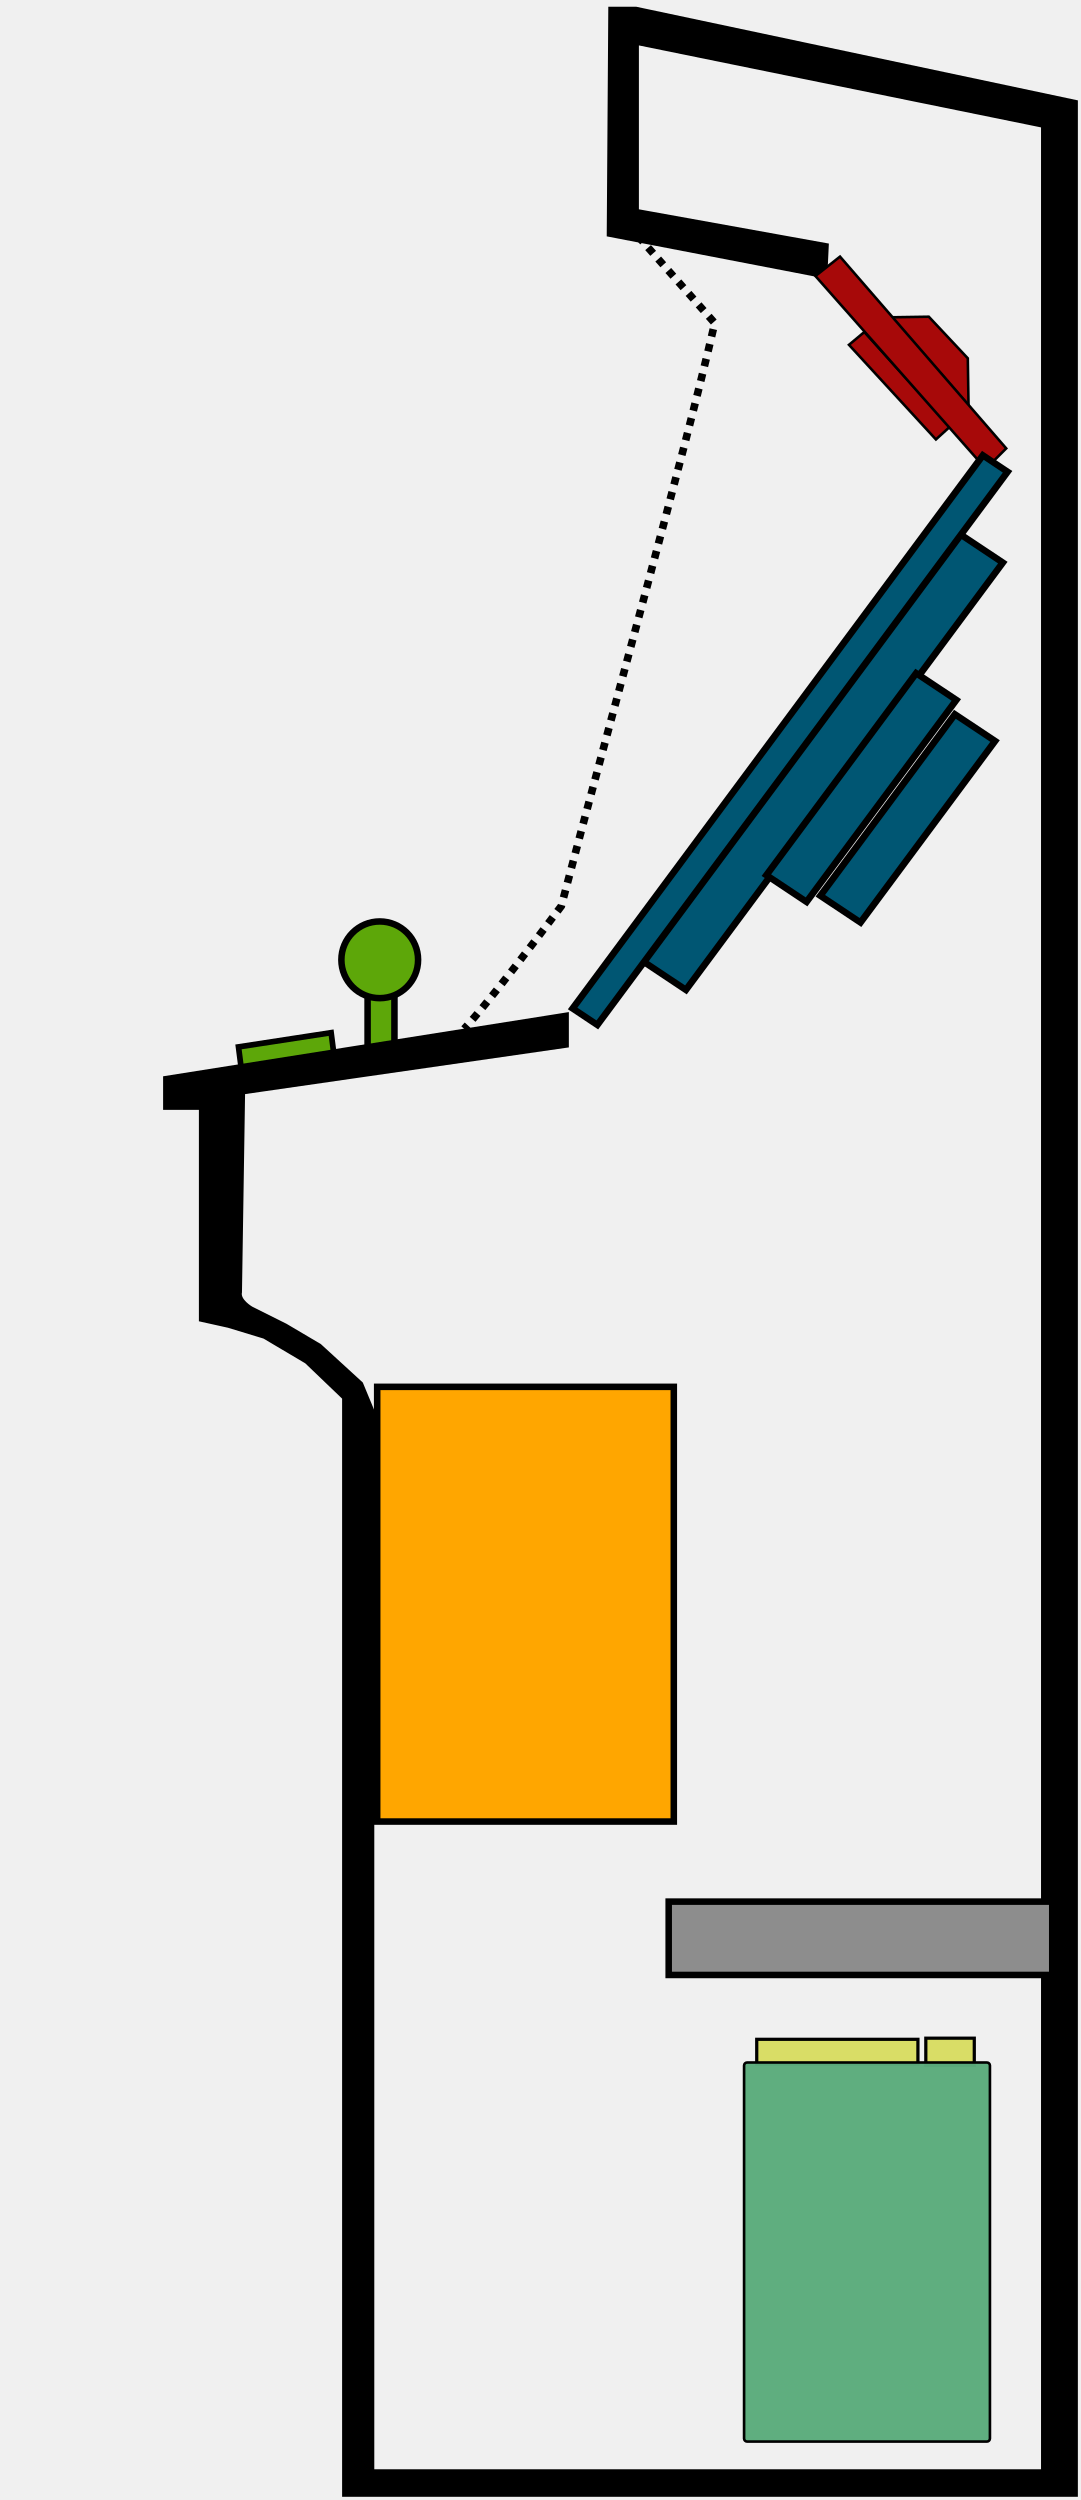
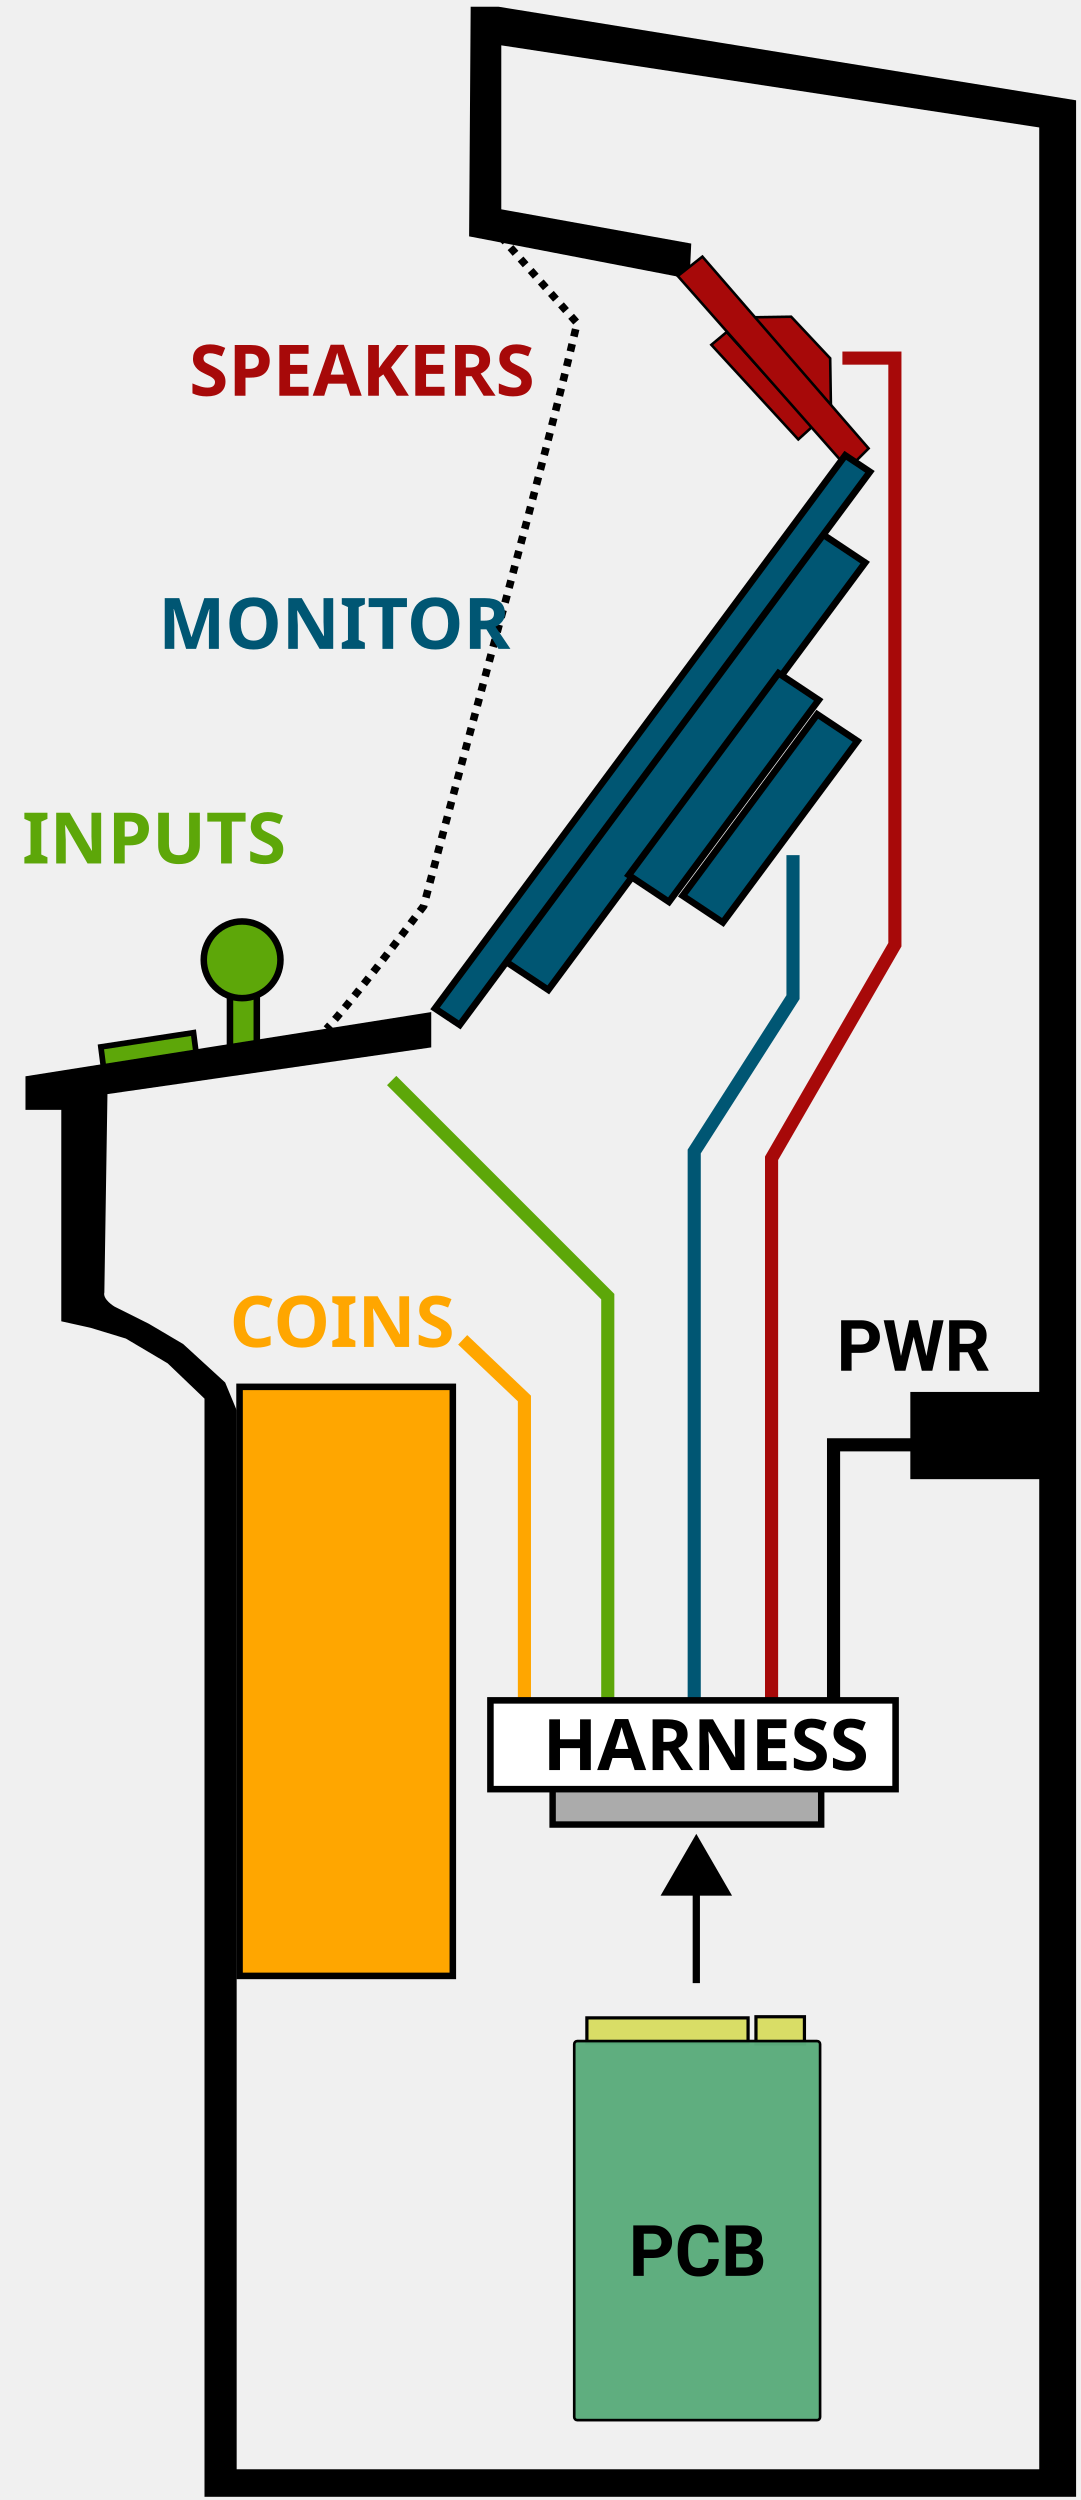
<svg xmlns="http://www.w3.org/2000/svg" width="128.808mm" height="297.99mm" viewBox="0 0 128.808 297.99" version="1.1" id="svg5" xml:space="preserve">
-   <defs id="defs2" />
+   <defs id="defs2">
+     <marker style="overflow:visible" id="TriangleOutL" refX="0.0" refY="0.0" orient="auto">
+       <path transform="scale(0.8)" style="fill-rule:evenodd;fill:context-stroke;stroke:context-stroke;stroke-width:1.0pt" d="M 5.77,0.0 L -2.88,5.0 L -2.88,-5.0 L 5.77,0.0 z " id="path15699" />
+     </marker>
+   </defs>
  <g id="layer1" transform="translate(-0.3683086,-0.1270025)">
-     <rect style="fill:#5da709;fill-opacity:1;stroke:#000000;stroke-width:0.779;stroke-miterlimit:4;stroke-dasharray:none;stroke-opacity:1" id="rect3700" width="3.2" height="10.973" x="44.184" y="115.523" />
-     <rect style="fill:#5da709;fill-opacity:1;stroke:#000000;stroke-width:0.678;stroke-miterlimit:4;stroke-dasharray:none;stroke-opacity:1" id="rect3804" width="11.172" height="3.322" x="12.677" y="127.876" transform="matrix(0.9884204,-0.15174,0.127193,0.991878,0,0)" />
-     <path style="fill:#000000;fill-opacity:1;stroke:#000000;stroke-width:0.31px;stroke-linecap:butt;stroke-linejoin:miter;stroke-opacity:1" d="M 98.819,33.183 72.843,28.173 73.029,1.084 h 3.154 L 128.691,12.217 V 297.577 H 41.301 V 166.772 l -4.453,-4.267 -5.01,-2.969 -4.267,-1.299 -3.34,-0.742 V 132.261 h -4.267 v -3.711 l 48.055,-7.607 v 3.896 l -38.592,5.566 -0.371,23.749 c -0.234,0.961 1.299,1.855 1.299,1.855 l 4.082,2.041 4.082,2.412 4.963,4.546 1.345,3.247 V 294.609 H 124.609 V 15.186 L 76.368,5.352 V 25.205 l 22.636,4.082 z" id="path936" />
-     <path style="fill:none;stroke:#000000;stroke-width:0.91;stroke-linecap:butt;stroke-linejoin:miter;stroke-opacity:1;stroke-miterlimit:4;stroke-dasharray:0.91,0.91;stroke-dashoffset:0" d="m 76.416,28.276 9.144,10.363 c -3.658,15.849 -12.192,46.329 -18.288,69.493 -9.144,12.192 -11.582,14.63 -11.582,14.63" id="path1677" />
-     <g id="g3554" style="fill:#a70909;fill-opacity:1" transform="matrix(1.17137,0,0,1.17137,-5.700635,-24.29773)">
+     <rect style="fill:#5da709;fill-opacity:1;stroke:#000000;stroke-width:0.779;stroke-miterlimit:4;stroke-dasharray:none;stroke-opacity:1" id="rect3700" width="3.2" height="10.973" x="27.779" y="115.523" />
+     <rect style="fill:#5da709;fill-opacity:1;stroke:#000000;stroke-width:0.678;stroke-miterlimit:4;stroke-dasharray:none;stroke-opacity:1" id="rect3804" width="11.172" height="3.322" x="-3.599" y="125.386" transform="matrix(0.9884204,-0.15174,0.127193,0.991878,0,0)" />
+     <path style="fill:#000000;fill-opacity:1;stroke:#000000;stroke-width:0.31px;stroke-linecap:butt;stroke-linejoin:miter;stroke-opacity:1" d="M 82.415,33.183 56.439,28.173 56.624,1.084 h 3.154 L 128.478,12.217 V 297.577 l -103.58,0 V 166.772 l -4.453,-4.267 -5.01,-2.969 -4.267,-1.299 -3.34,-0.742 V 132.261 H 3.56 v -3.711 l 48.055,-7.607 v 3.896 l -38.592,5.566 -0.371,23.749 c -0.234,0.961 1.299,1.855 1.299,1.855 l 4.082,2.041 4.082,2.412 4.963,4.546 1.345,3.247 v 126.353 l 95.973,0 V 15.186 L 59.964,5.352 V 25.205 l 22.636,4.082 z" id="path936" />
+     <path style="fill:none;stroke:#000000;stroke-width:0.91;stroke-linecap:butt;stroke-linejoin:miter;stroke-miterlimit:4;stroke-dasharray:0.91, 0.91;stroke-dashoffset:0;stroke-opacity:1" d="m 60.011,28.276 9.144,10.363 c -3.658,15.849 -12.192,46.329 -18.288,69.493 -9.144,12.192 -11.582,14.63 -11.582,14.63" id="path1677" />
+     <g id="g3554" style="fill:#a70909;fill-opacity:1" transform="matrix(1.17137,0,0,1.17137,-22.10481,-24.29773)">
      <path style="fill:#a70909;fill-opacity:1;stroke:#000000;stroke-width:0.265px;stroke-linecap:butt;stroke-linejoin:miter;stroke-opacity:1" d="m 93.131,54.639 -1.561,1.301 8.847,9.628 1.431,-1.301 z" id="path2026" />
      <path style="fill:#a70909;fill-opacity:1;stroke:#000000;stroke-width:0.265px;stroke-linecap:butt;stroke-linejoin:miter;stroke-opacity:1" d="m 95.92,53.138 3.772,-0.059 3.97,4.232 0.075,4.813 z" id="path2028" />
      <path style="fill:#a70909;fill-opacity:1;stroke:#000000;stroke-width:0.265px;stroke-linecap:butt;stroke-linejoin:miter;stroke-opacity:1" d="M 90.659,46.964 107.572,66.479 105.49,68.56 88.157,48.939 Z" id="path2024" />
    </g>
-     <g id="g3109" transform="matrix(1.000755,0.665983,-0.7030788,0.9479531,-53.39632,-75.14847)" style="fill:#005673;fill-opacity:1">
+     <g id="g3109" transform="matrix(1.000755,0.665983,-0.7030788,0.9479531,-69.8005,-75.14847)" style="fill:#005673;fill-opacity:1">
      <rect style="fill:#005673;fill-opacity:1;stroke:#000000;stroke-width:0.665;stroke-miterlimit:4;stroke-dasharray:none;stroke-opacity:1" id="rect2681" width="5.52" height="53.725" x="181.048" y="19.078" />
      <rect style="fill:#005673;fill-opacity:1;stroke:#000000;stroke-width:0.665;stroke-miterlimit:4;stroke-dasharray:none;stroke-opacity:1" id="rect2577" width="2.944" height="69.549" x="178.633" y="11.166" />
      <rect style="fill:#005673;fill-opacity:1;stroke:#000000;stroke-width:0.665;stroke-miterlimit:4;stroke-dasharray:none;stroke-opacity:1" id="rect2887" width="4.784" height="25.391" x="186.199" y="33.245" />
      <rect style="fill:#005673;fill-opacity:1;stroke:#000000;stroke-width:0.665;stroke-miterlimit:4;stroke-dasharray:none;stroke-opacity:1" id="rect2889" width="4.784" height="22.815" x="191.719" y="34.533" />
    </g>
-     <circle style="fill:#5da709;fill-opacity:1;stroke:#000000;stroke-width:0.779;stroke-miterlimit:4;stroke-dasharray:none;stroke-opacity:1" id="path3596" cx="45.631" cy="114.532" r="4.572" />
-     <rect style="fill:#ffa600;fill-opacity:1;stroke:#000000;stroke-width:0.779;stroke-miterlimit:4;stroke-dasharray:none;stroke-opacity:1" id="rect4306" width="35.356" height="51.815" x="45.327" y="165.433" />
-     <rect style="fill:#8d8d8d;fill-opacity:1;stroke:#000000;stroke-width:0.779;stroke-miterlimit:4;stroke-dasharray:none;stroke-opacity:1" id="rect4700" width="45.719" height="8.743" x="80.073" y="226.792" />
-     <g id="g5812" transform="matrix(1.17137,0,0,1.17137,2.058149,-24.51325)">
+     <circle style="fill:#5da709;fill-opacity:1;stroke:#000000;stroke-width:0.779;stroke-miterlimit:4;stroke-dasharray:none;stroke-opacity:1" id="path3596" cx="29.227" cy="114.532" r="4.572" />
+     <rect style="fill:#ffa600;fill-opacity:1;stroke:#000000;stroke-width:0.779;stroke-miterlimit:4;stroke-dasharray:none;stroke-opacity:1" id="rect4306" width="25.421" height="70.214" x="28.922" y="165.433" />
+     <g id="g5812" transform="matrix(1.17137,0,0,1.17137,-18.18703,-27.06786)">
      <rect style="fill:#d9dd63;fill-opacity:0.973;stroke:#000000;stroke-width:0.328;stroke-miterlimit:4;stroke-dasharray:none" id="rect12993" width="16.402" height="2.523" x="-91.963" y="-231.074" ry="0" transform="scale(-1)" />
      <rect style="fill:#d9dd63;fill-opacity:0.973;stroke:#000000;stroke-width:0.328;stroke-miterlimit:4;stroke-dasharray:none" id="rect13416" width="4.932" height="2.753" x="-97.698" y="-231.189" transform="scale(-1)" />
      <rect style="fill:#5cac7c;fill-opacity:0.973;stroke:#000000;stroke-width:0.269;stroke-miterlimit:4;stroke-dasharray:none" id="rect12221" width="25.018" height="38.574" x="-99.291" y="-269.485" ry="0.308" transform="scale(-1)" />
    </g>
+     <text xml:space="preserve" style="font-size:8.467px;line-height:1.25;font-family:Novarese;-inkscape-font-specification:Novarese;stroke-width:0.265;fill:#5da709;fill-opacity:1" x="3.008" y="103.046" id="text7308">
+       <tspan id="tspan7306" style="font-style:normal;font-variant:normal;font-weight:bold;font-stretch:normal;font-family:'Roboto Mono';-inkscape-font-specification:'Roboto Mono Bold';stroke-width:0.265;fill:#5da709;fill-opacity:1" x="3.008" y="103.046">INPUTS</tspan>
+     </text>
+     <text xml:space="preserve" style="font-size:8.467px;line-height:1.25;font-family:Novarese;-inkscape-font-specification:Novarese;fill:#ffa600;fill-opacity:1;stroke-width:0.265" x="27.748" y="160.679" id="text7308-3">
+       <tspan id="tspan7306-1" style="font-style:normal;font-variant:normal;font-weight:bold;font-stretch:normal;font-family:'Roboto Mono';-inkscape-font-specification:'Roboto Mono Bold';fill:#ffa600;fill-opacity:1;stroke-width:0.265" x="27.748" y="160.679">COINS</tspan>
+     </text>
+     <text xml:space="preserve" style="font-size:8.467px;line-height:1.25;font-family:Novarese;-inkscape-font-specification:Novarese;stroke-width:0.265;fill:#a70909;fill-opacity:1" x="22.918" y="47.295" id="text7308-0">
+       <tspan id="tspan7306-4" style="font-style:normal;font-variant:normal;font-weight:bold;font-stretch:normal;font-family:'Roboto Mono';-inkscape-font-specification:'Roboto Mono Bold';stroke-width:0.265;fill:#a70909;fill-opacity:1" x="22.918" y="47.295">SPEAKERS</tspan>
+     </text>
+     <text xml:space="preserve" style="font-size:8.467px;line-height:1.25;font-family:Novarese;-inkscape-font-specification:Novarese;stroke-width:0.265;fill:#005673;fill-opacity:1" x="19.239" y="77.469" id="text7308-8">
+       <tspan id="tspan7306-9" style="font-style:normal;font-variant:normal;font-weight:bold;font-stretch:normal;font-family:'Roboto Mono';-inkscape-font-specification:'Roboto Mono Bold';stroke-width:0.265;fill:#005673;fill-opacity:1" x="19.239" y="77.469">MONITOR</tspan>
+     </text>
+     <path style="fill:none;stroke:#000000;stroke-width:0.865;stroke-linecap:butt;stroke-linejoin:miter;stroke-miterlimit:4;stroke-dasharray:none;stroke-opacity:1;marker-end:url(#TriangleOutL)" d="m 83.365,236.508 0,-12.879" id="path15555" />
+     <path style="fill:none;stroke:#a70909;stroke-width:1.565;stroke-linecap:butt;stroke-linejoin:miter;stroke-miterlimit:4;stroke-dasharray:none;stroke-opacity:1" d="m 100.779,42.813 h 6.256 V 112.73 l -14.699,25.459 v 66.168" id="path16207" />
+     <path style="fill:none;stroke:#005673;stroke-width:1.565;stroke-linecap:butt;stroke-linejoin:miter;stroke-miterlimit:4;stroke-dasharray:none;stroke-opacity:1" d="m 94.891,102.058 v 16.927 l -11.775,18.399 v 66.973" id="path16209" />
+     <path style="fill:none;stroke:#5da709;stroke-width:1.565;stroke-linecap:butt;stroke-linejoin:miter;stroke-miterlimit:4;stroke-dasharray:none;stroke-opacity:1" d="m 47.053,128.921 25.759,25.759 v 48.206" id="path16324" />
+     <path style="fill:none;stroke:#ffa600;stroke-width:1.565;stroke-linecap:butt;stroke-linejoin:miter;stroke-miterlimit:4;stroke-dasharray:none;stroke-opacity:1" d="m 55.517,159.831 7.36,6.992 v 35.694" id="path16326" />
+     <text xml:space="preserve" style="font-size:8.467px;line-height:1.25;font-family:Novarese;-inkscape-font-specification:Novarese;stroke-width:0.265" x="100.092" y="163.511" id="text19259">
+       <tspan id="tspan19257" style="font-style:normal;font-variant:normal;font-weight:bold;font-stretch:normal;font-family:Roboto;-inkscape-font-specification:'Roboto Bold';stroke-width:0.265" x="100.092" y="163.511">PWR</tspan>
+     </text>
+     <text xml:space="preserve" style="font-size:8.467px;line-height:1.25;font-family:Novarese;-inkscape-font-specification:Novarese;stroke-width:0.265" x="75.322" y="271.396" id="text19259-1">
+       <tspan id="tspan19257-7" style="font-style:normal;font-variant:normal;font-weight:bold;font-stretch:normal;font-family:Roboto;-inkscape-font-specification:'Roboto Bold';stroke-width:0.265" x="75.322" y="271.396">PCB</tspan>
+     </text>
+     <rect style="fill:#000000;fill-opacity:1;stroke:#000000;stroke-width:1.565;stroke-miterlimit:4;stroke-dasharray:none;stroke-dashoffset:0;stroke-opacity:1" id="rect20587" width="15.087" height="8.832" x="109.659" y="166.823" />
+     <path style="fill:none;stroke:#000000;stroke-width:1.565;stroke-linecap:butt;stroke-linejoin:miter;stroke-opacity:1;stroke-miterlimit:4;stroke-dasharray:none" d="M 111.867,172.343 H 99.724 v 30.911" id="path20746" />
+     <rect style="fill:#ababab;fill-opacity:1;stroke:#000000;stroke-width:0.765;stroke-miterlimit:4;stroke-dasharray:none;stroke-dashoffset:0;stroke-opacity:1" id="rect21152" width="32.014" height="5.152" x="66.237" y="212.453" />
+     <g id="g20831">
+       <rect style="fill:#ffffff;fill-opacity:1;stroke:#000000;stroke-width:0.779;stroke-miterlimit:4;stroke-dasharray:none;stroke-opacity:1" id="rect4700" width="48.295" height="10.583" x="58.824" y="202.804" />
+       <text xml:space="preserve" style="font-size:8.467px;line-height:1.25;font-family:Novarese;-inkscape-font-specification:Novarese;stroke-width:0.265" x="65.069" y="211.108" id="text7308-3-6">
+         <tspan id="tspan7306-1-2" style="font-style:normal;font-variant:normal;font-weight:bold;font-stretch:normal;font-family:'Roboto Mono';-inkscape-font-specification:'Roboto Mono Bold';stroke-width:0.265" x="65.069" y="211.108">HARNESS</tspan>
+       </text>
+     </g>
  </g>
</svg>
